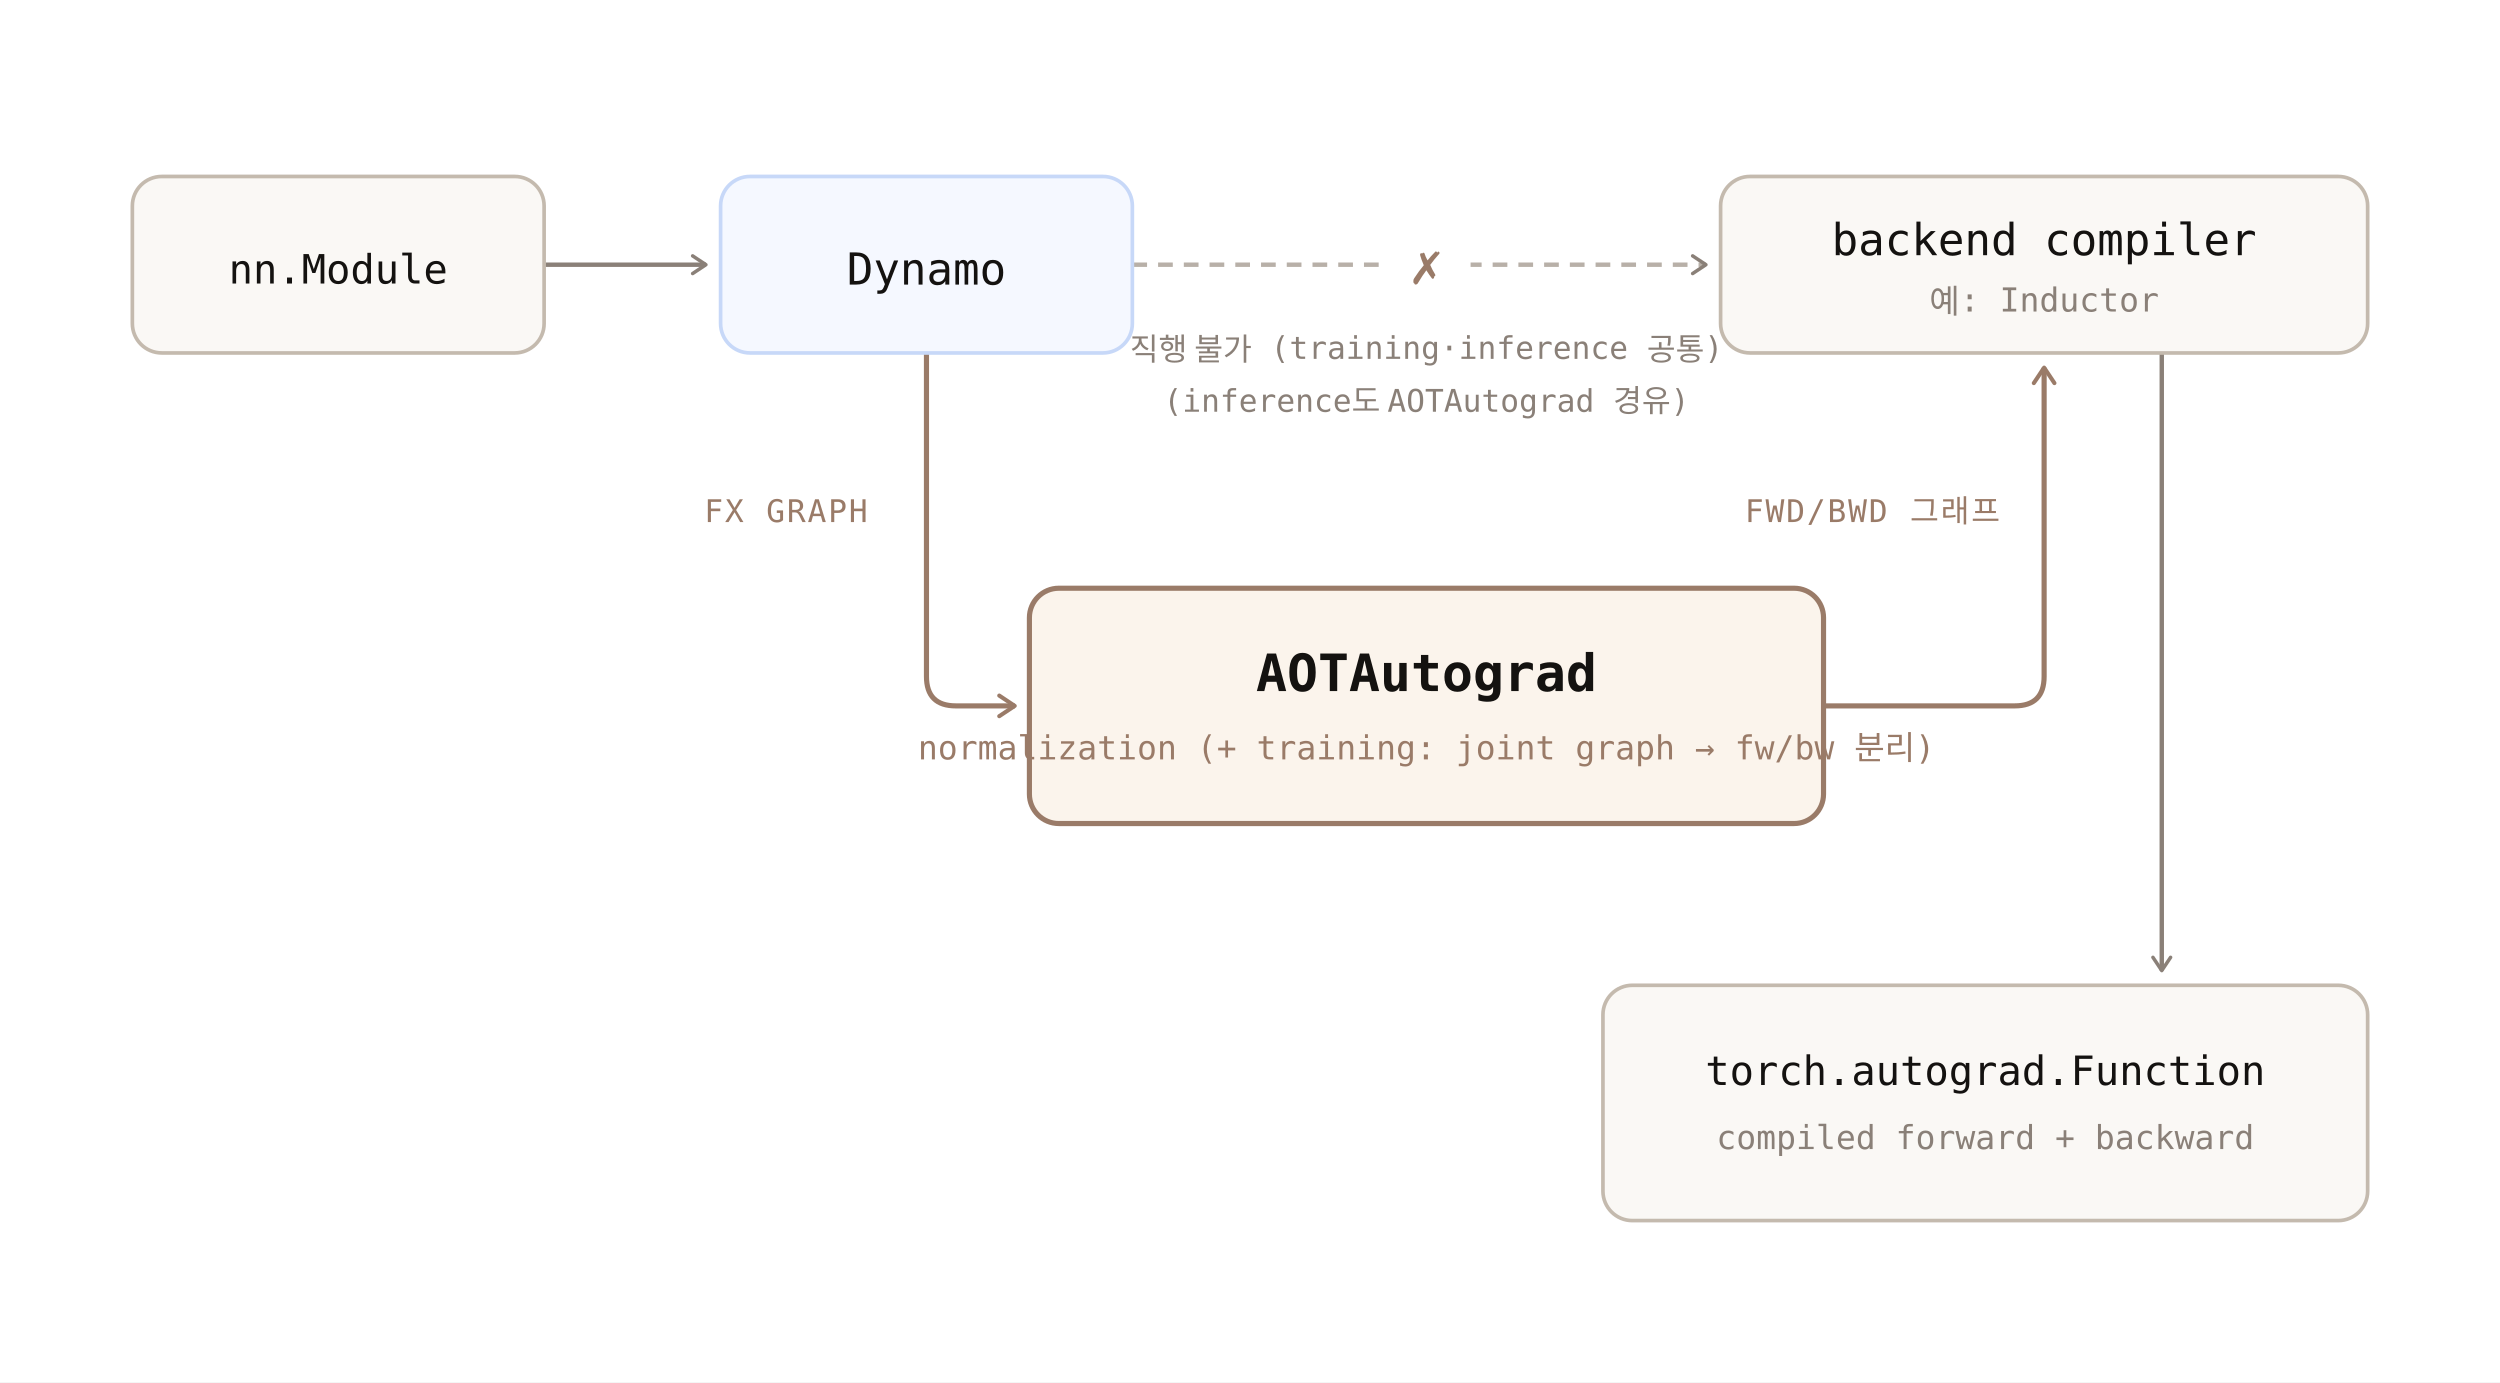
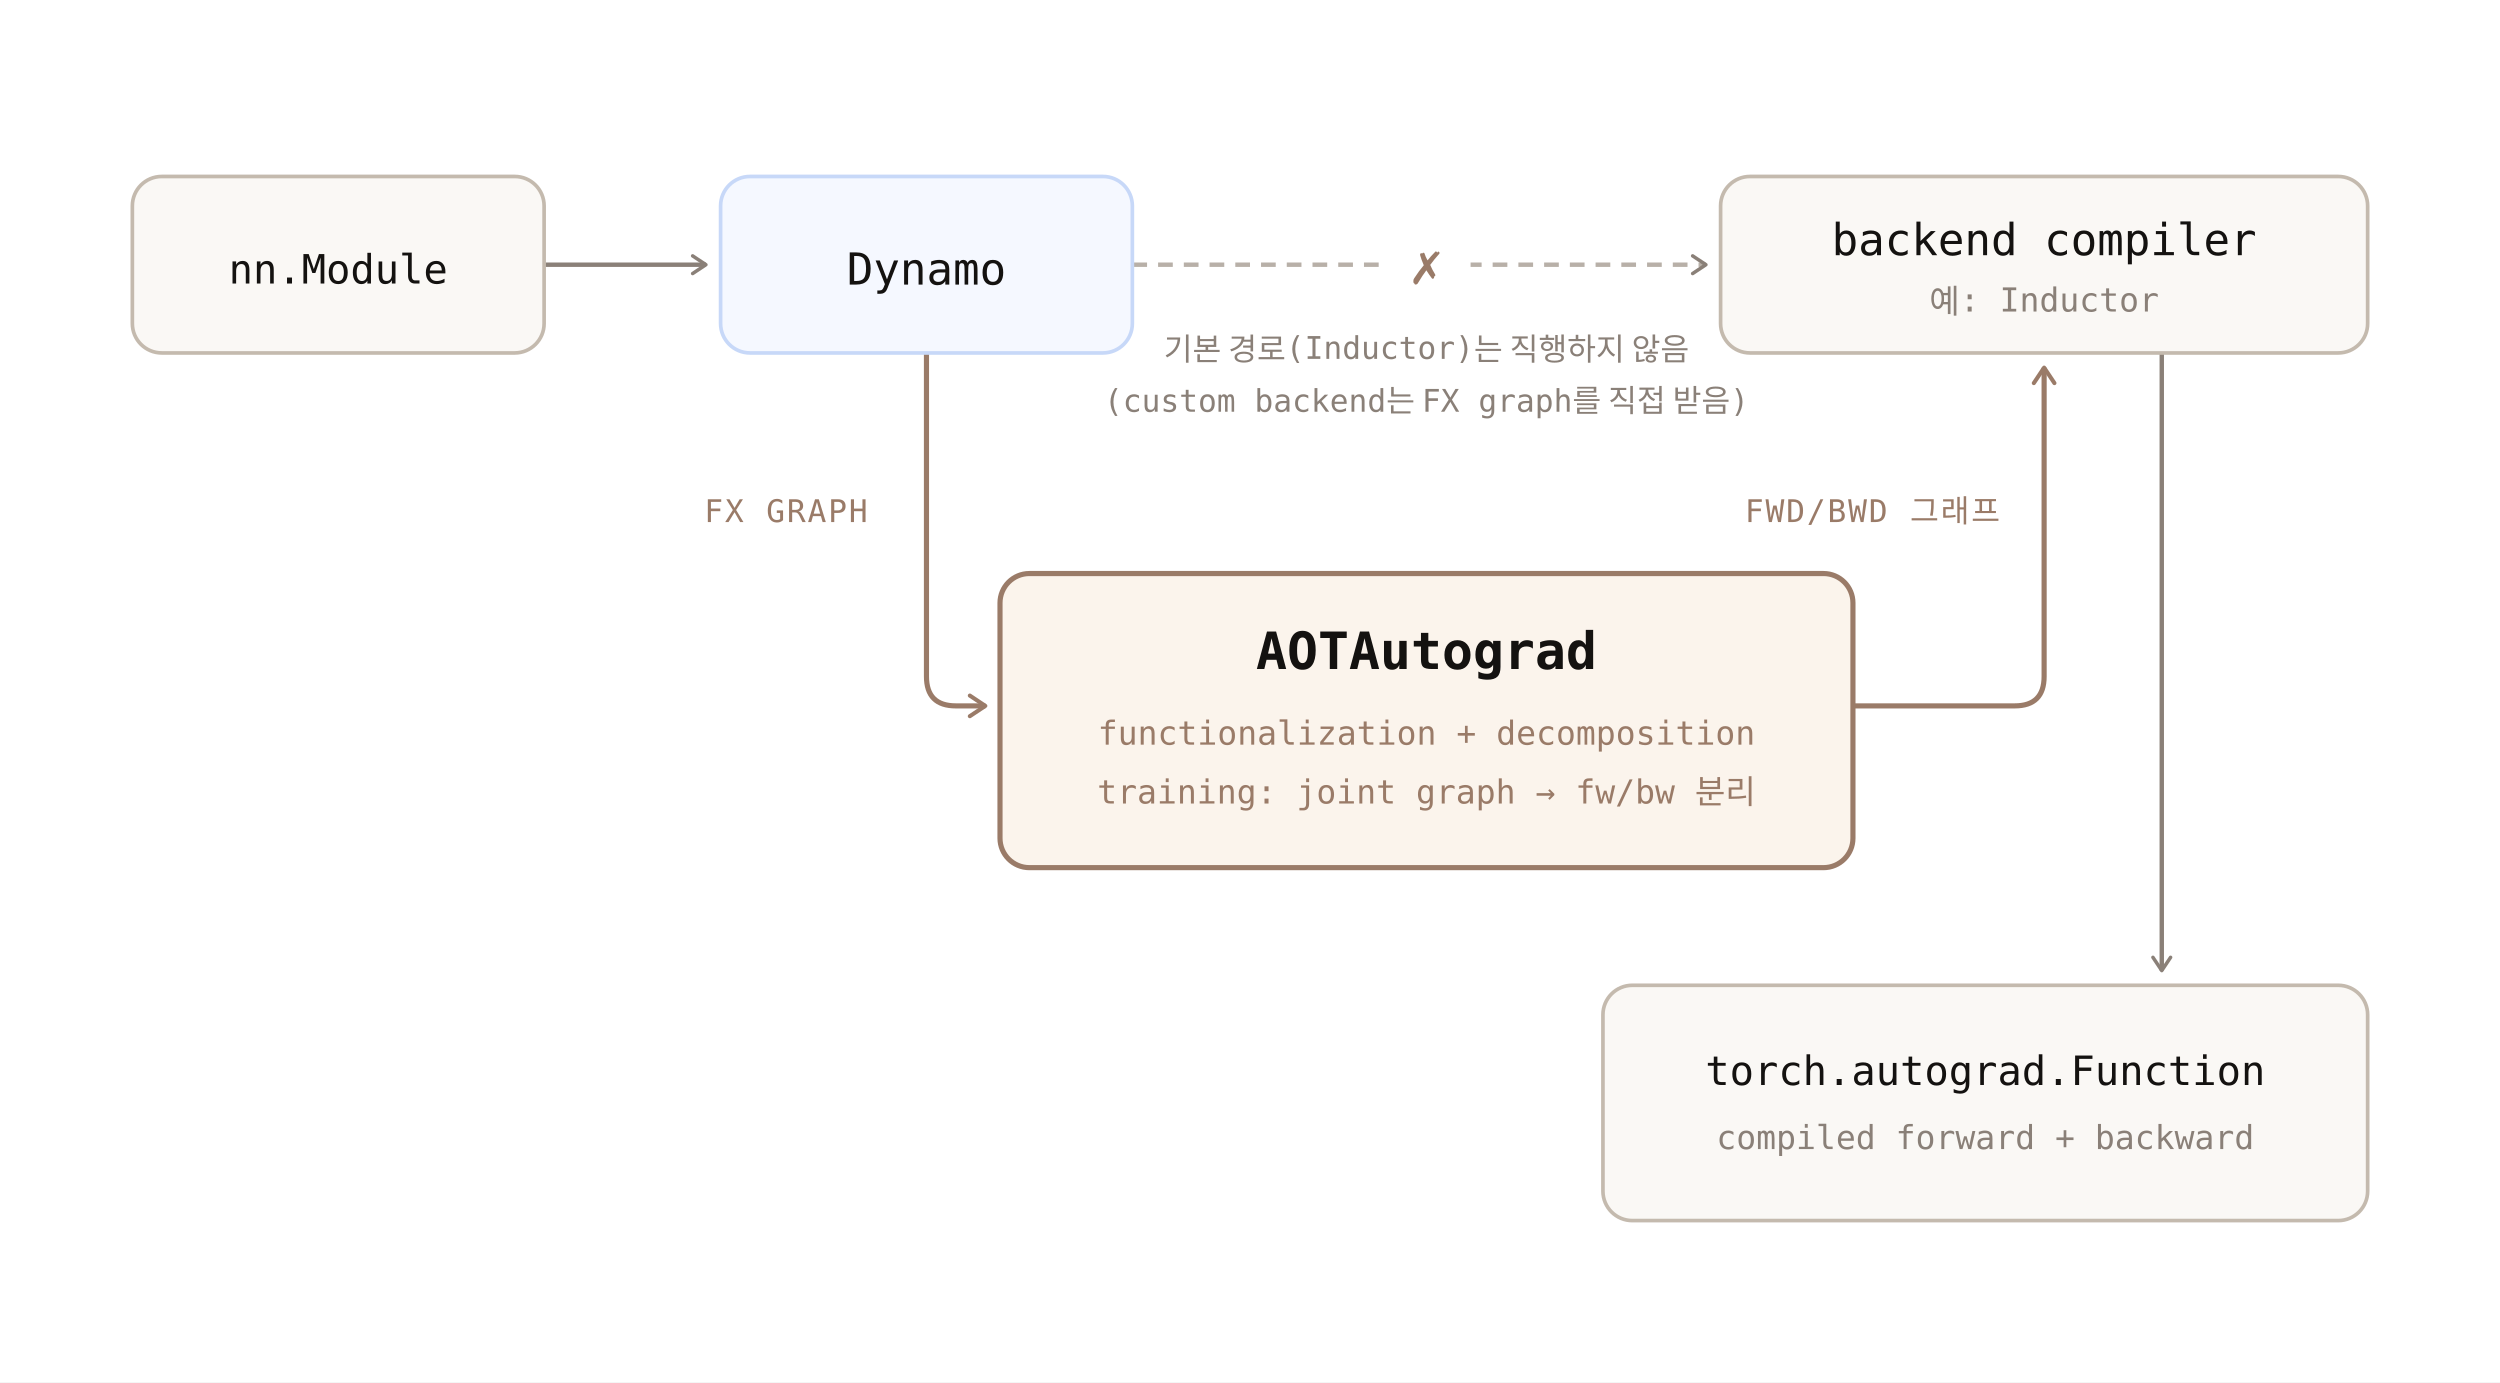
<svg xmlns="http://www.w3.org/2000/svg" viewBox="0 0 680 376" width="680" height="376" role="img" aria-labelledby="aoi-light-title aoi-light-desc">
  <defs>
    <marker id="aoi-arr" viewBox="0 0 10 10" refX="8" refY="5" markerWidth="5" markerHeight="5" orient="auto-start-reverse">
      <path d="M2 1L8 5L2 9" fill="none" stroke="#8A8078" stroke-width="1.6" stroke-linecap="round" stroke-linejoin="round" />
    </marker>
    <marker id="aoi-arr-warm" viewBox="0 0 10 10" refX="8" refY="5" markerWidth="5" markerHeight="5" orient="auto-start-reverse">
      <path d="M2 1L8 5L2 9" fill="none" stroke="#9A7B68" stroke-width="1.6" stroke-linecap="round" stroke-linejoin="round" />
    </marker>
  </defs>
  <rect width="680" height="376" fill="#FFFFFF" />
  <path d="M148 72 H192" fill="none" stroke="#8A8078" stroke-width="1.2" marker-end="url(#aoi-arr)" />
  <path d="M308 72 H464" fill="none" stroke="#B8B0A8" stroke-width="1.2" stroke-dasharray="4,3" marker-end="url(#aoi-arr)" />
  <rect x="376" y="60" width="24" height="24" rx="2" fill="#FFFFFF" />
  <text x="388" y="73" font-family="'DM Mono', monospace" font-size="15" font-weight="600" fill="#9A7B68" text-anchor="middle" dominant-baseline="middle">✗</text>
-   <rect x="324" y="88" width="128" height="30" rx="2" fill="#FFFFFF" />
-   <text x="388" y="98" font-family="'DM Mono', monospace" font-size="8.5" fill="#8A8078" text-anchor="middle">직행 불가 (training·inference 공통)</text>
-   <text x="388" y="112" font-family="'DM Mono', monospace" font-size="8.5" fill="#8A8078" text-anchor="middle">(inference도 AOTAutograd 경유)</text>
-   <path d="M252 96 V184 Q252 192 260 192 H276" fill="none" stroke="#9A7B68" stroke-width="1.4" marker-end="url(#aoi-arr-warm)" />
+   <rect x="298" y="88" width="180" height="30" rx="2" fill="#FFFFFF" />
+   <text x="388" y="98" font-family="'DM Mono', monospace" font-size="8.5" fill="#8A8078" text-anchor="middle">기본 경로(Inductor)는 직행하지 않음</text>
+   <text x="388" y="112" font-family="'DM Mono', monospace" font-size="8.5" fill="#8A8078" text-anchor="middle">(custom backend는 FX graph를 직접 받음)</text>
+   <path d="M252 96 V184 Q252 192 260 192 H268" fill="none" stroke="#9A7B68" stroke-width="1.4" marker-end="url(#aoi-arr-warm)" />
  <rect x="168" y="132" width="72" height="14" rx="2" fill="#FFFFFF" />
  <text x="236" y="142" font-family="'DM Mono', monospace" font-size="8.5" fill="#9A7B68" text-anchor="end" letter-spacing="0.5">FX GRAPH</text>
-   <path d="M496 192 H548 Q556 192 556 184 V100" fill="none" stroke="#9A7B68" stroke-width="1.4" marker-end="url(#aoi-arr-warm)" />
+   <path d="M504 192 H548 Q556 192 556 184 V100" fill="none" stroke="#9A7B68" stroke-width="1.4" marker-end="url(#aoi-arr-warm)" />
  <rect x="452" y="132" width="96" height="14" rx="2" fill="#FFFFFF" />
  <text x="544" y="142" font-family="'DM Mono', monospace" font-size="8.5" fill="#9A7B68" letter-spacing="0.5" text-anchor="end">FWD/BWD 그래프</text>
  <path d="M588 96 V264" fill="none" stroke="#8A8078" stroke-width="1.2" marker-end="url(#aoi-arr)" />
  <rect x="36" y="48" width="112" height="48" rx="8" fill="#FAF8F5" stroke="#C4BAAE" stroke-width="1" />
  <text x="92" y="74" font-family="'DM Mono', monospace" font-size="11" font-weight="500" fill="#141210" text-anchor="middle" dominant-baseline="middle">nn.Module</text>
  <rect x="196" y="48" width="112" height="48" rx="8" fill="#F5F8FF" stroke="#C7D8F8" stroke-width="1" />
  <text x="252" y="74" font-family="'DM Mono', monospace" font-size="12" font-weight="500" fill="#141210" text-anchor="middle" dominant-baseline="middle">Dynamo</text>
  <rect x="468" y="48" width="176" height="48" rx="8" fill="#FAF8F5" stroke="#C4BAAE" stroke-width="1" />
  <text x="556" y="66" font-family="'DM Mono', monospace" font-size="12" font-weight="500" fill="#141210" text-anchor="middle" dominant-baseline="middle">backend compiler</text>
  <text x="556" y="82" font-family="'DM Mono', monospace" font-size="9" fill="#8A8078" text-anchor="middle" dominant-baseline="middle">예: Inductor</text>
-   <rect x="280" y="160" width="216" height="64" rx="8" fill="#FBF4EC" stroke="#9A7B68" stroke-width="1.4" />
-   <text x="388" y="184" font-family="'DM Mono', monospace" font-size="14" font-weight="600" fill="#141210" text-anchor="middle" dominant-baseline="middle">AOTAutograd</text>
-   <text x="388" y="204" font-family="'DM Mono', monospace" font-size="9" fill="#9A7B68" text-anchor="middle" dominant-baseline="middle">normalization (+ training: joint graph → fw/bw 분리)</text>
+   <rect x="272" y="156" width="232" height="80" rx="8" fill="#FBF4EC" stroke="#9A7B68" stroke-width="1.4" />
+   <text x="388" y="178" font-family="'DM Mono', monospace" font-size="14" font-weight="600" fill="#141210" text-anchor="middle" dominant-baseline="middle">AOTAutograd</text>
+   <text x="388" y="200" font-family="'DM Mono', monospace" font-size="9" fill="#9A7B68" text-anchor="middle" dominant-baseline="middle">functionalization + decomposition</text>
+   <text x="388" y="216" font-family="'DM Mono', monospace" font-size="9" fill="#9A7B68" text-anchor="middle" dominant-baseline="middle">training: joint graph → fw/bw 분리</text>
  <rect x="436" y="268" width="208" height="64" rx="8" fill="#FAF8F5" stroke="#C4BAAE" stroke-width="1" />
  <text x="540" y="292" font-family="'DM Mono', monospace" font-size="11" font-weight="500" fill="#141210" text-anchor="middle" dominant-baseline="middle">torch.autograd.Function</text>
  <text x="540" y="310" font-family="'DM Mono', monospace" font-size="9" fill="#8A8078" text-anchor="middle" dominant-baseline="middle">compiled forward + backward</text>
</svg>
